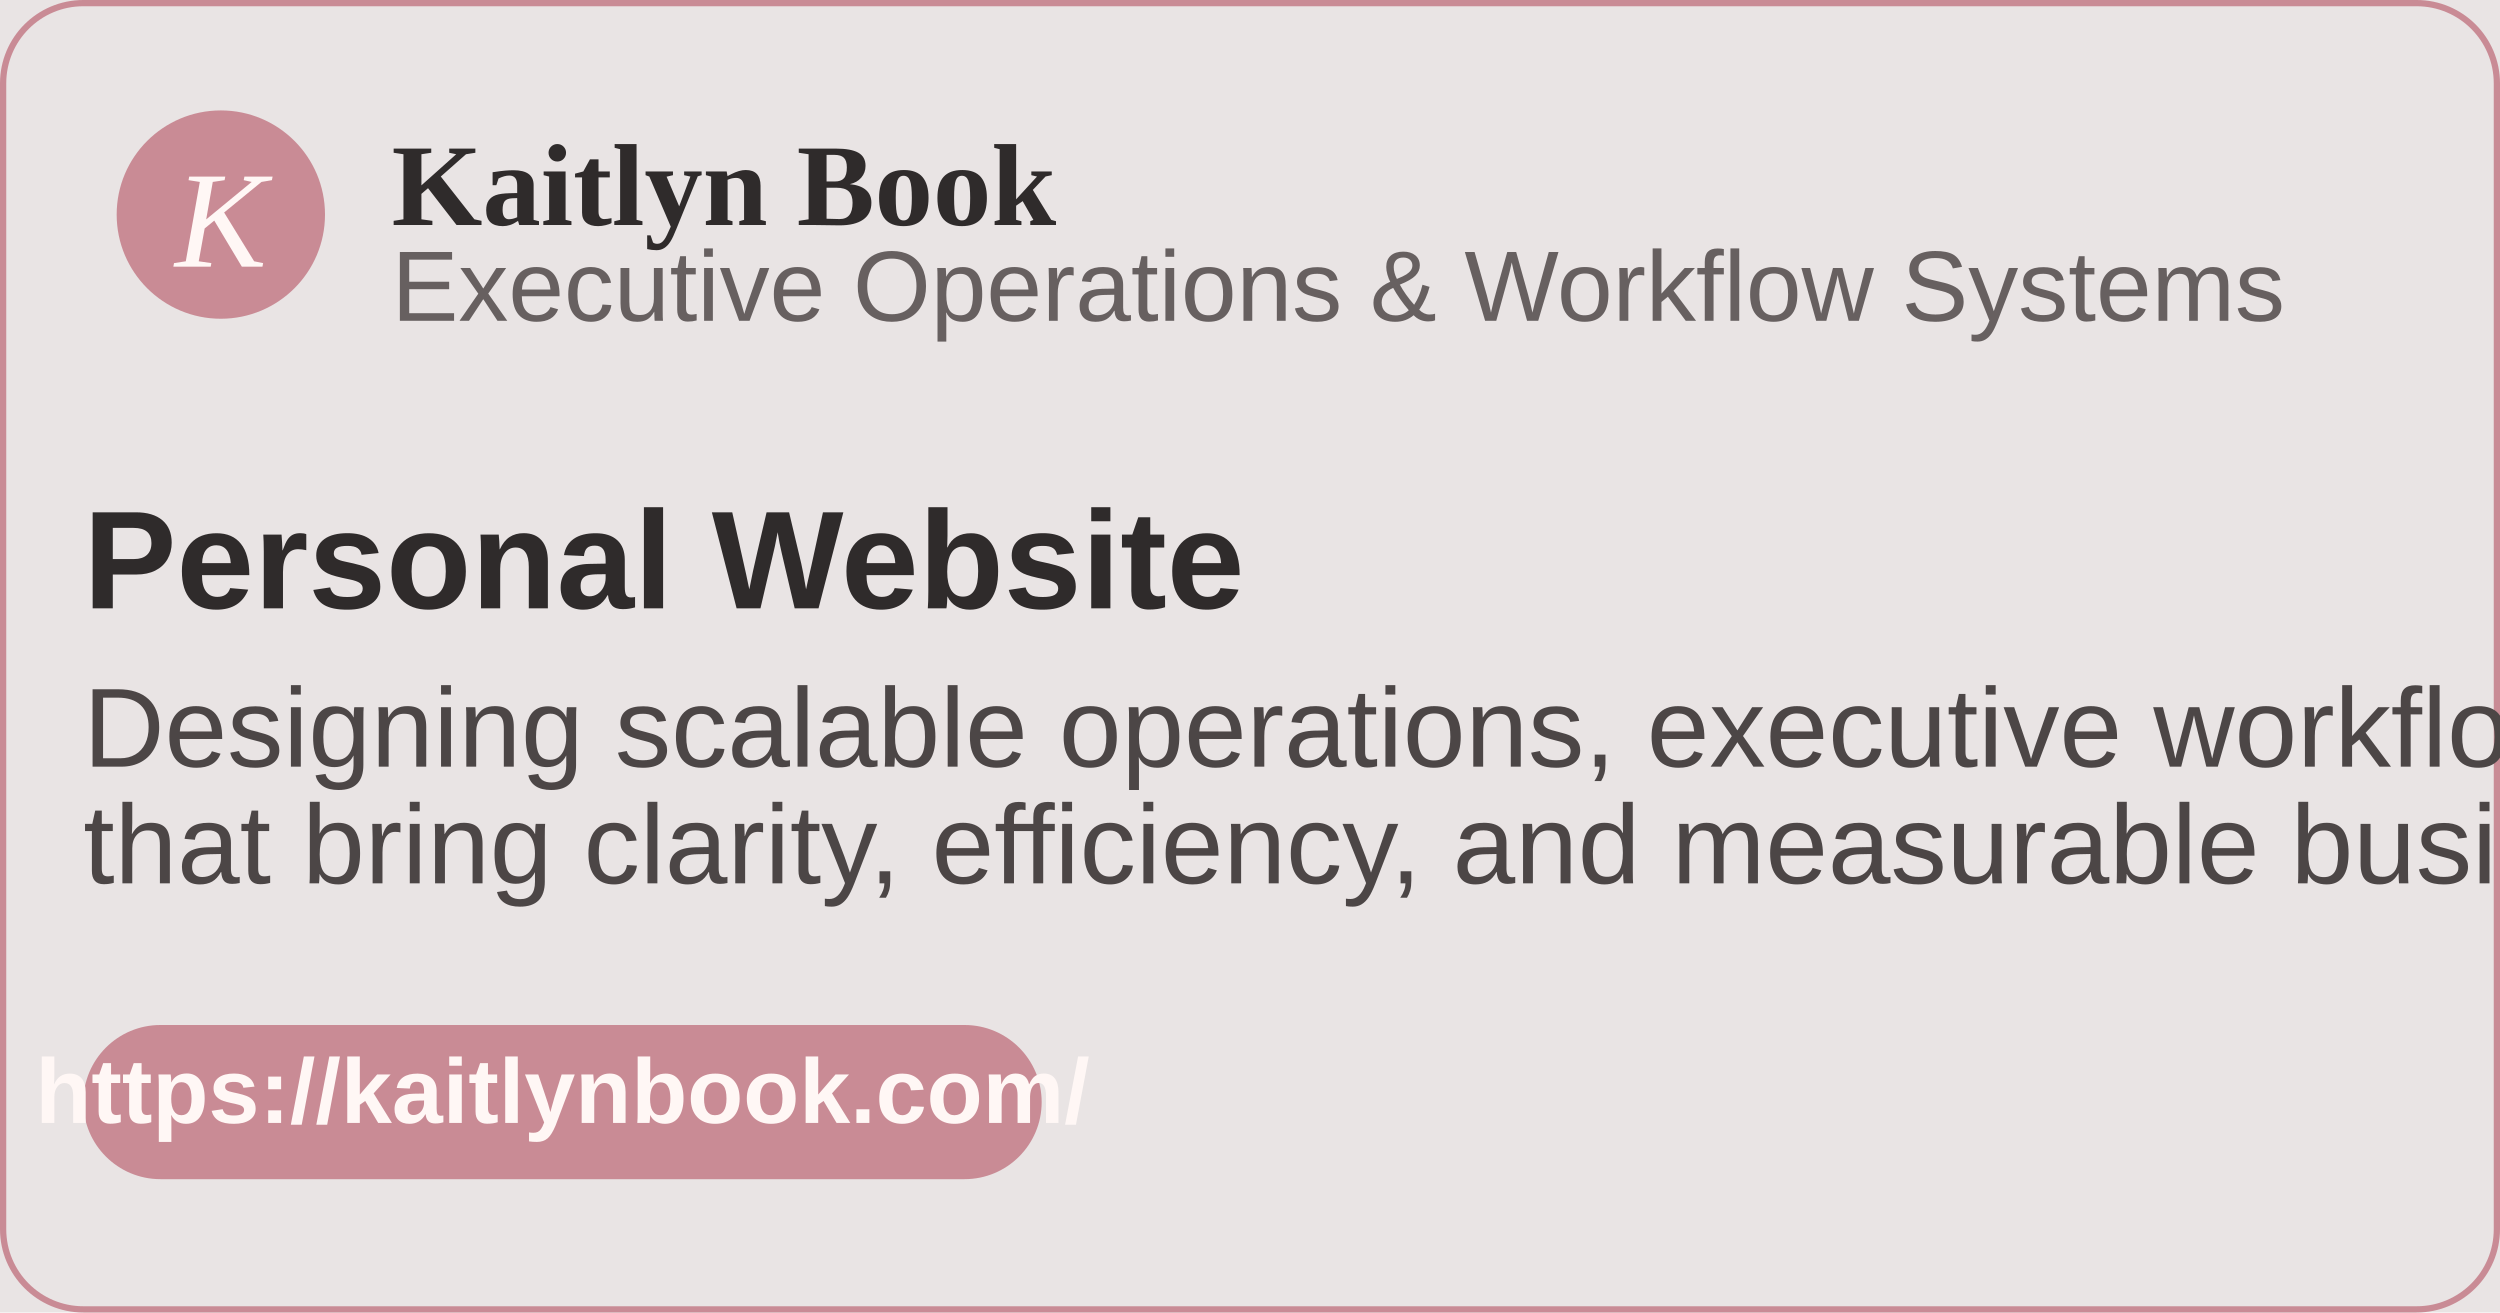
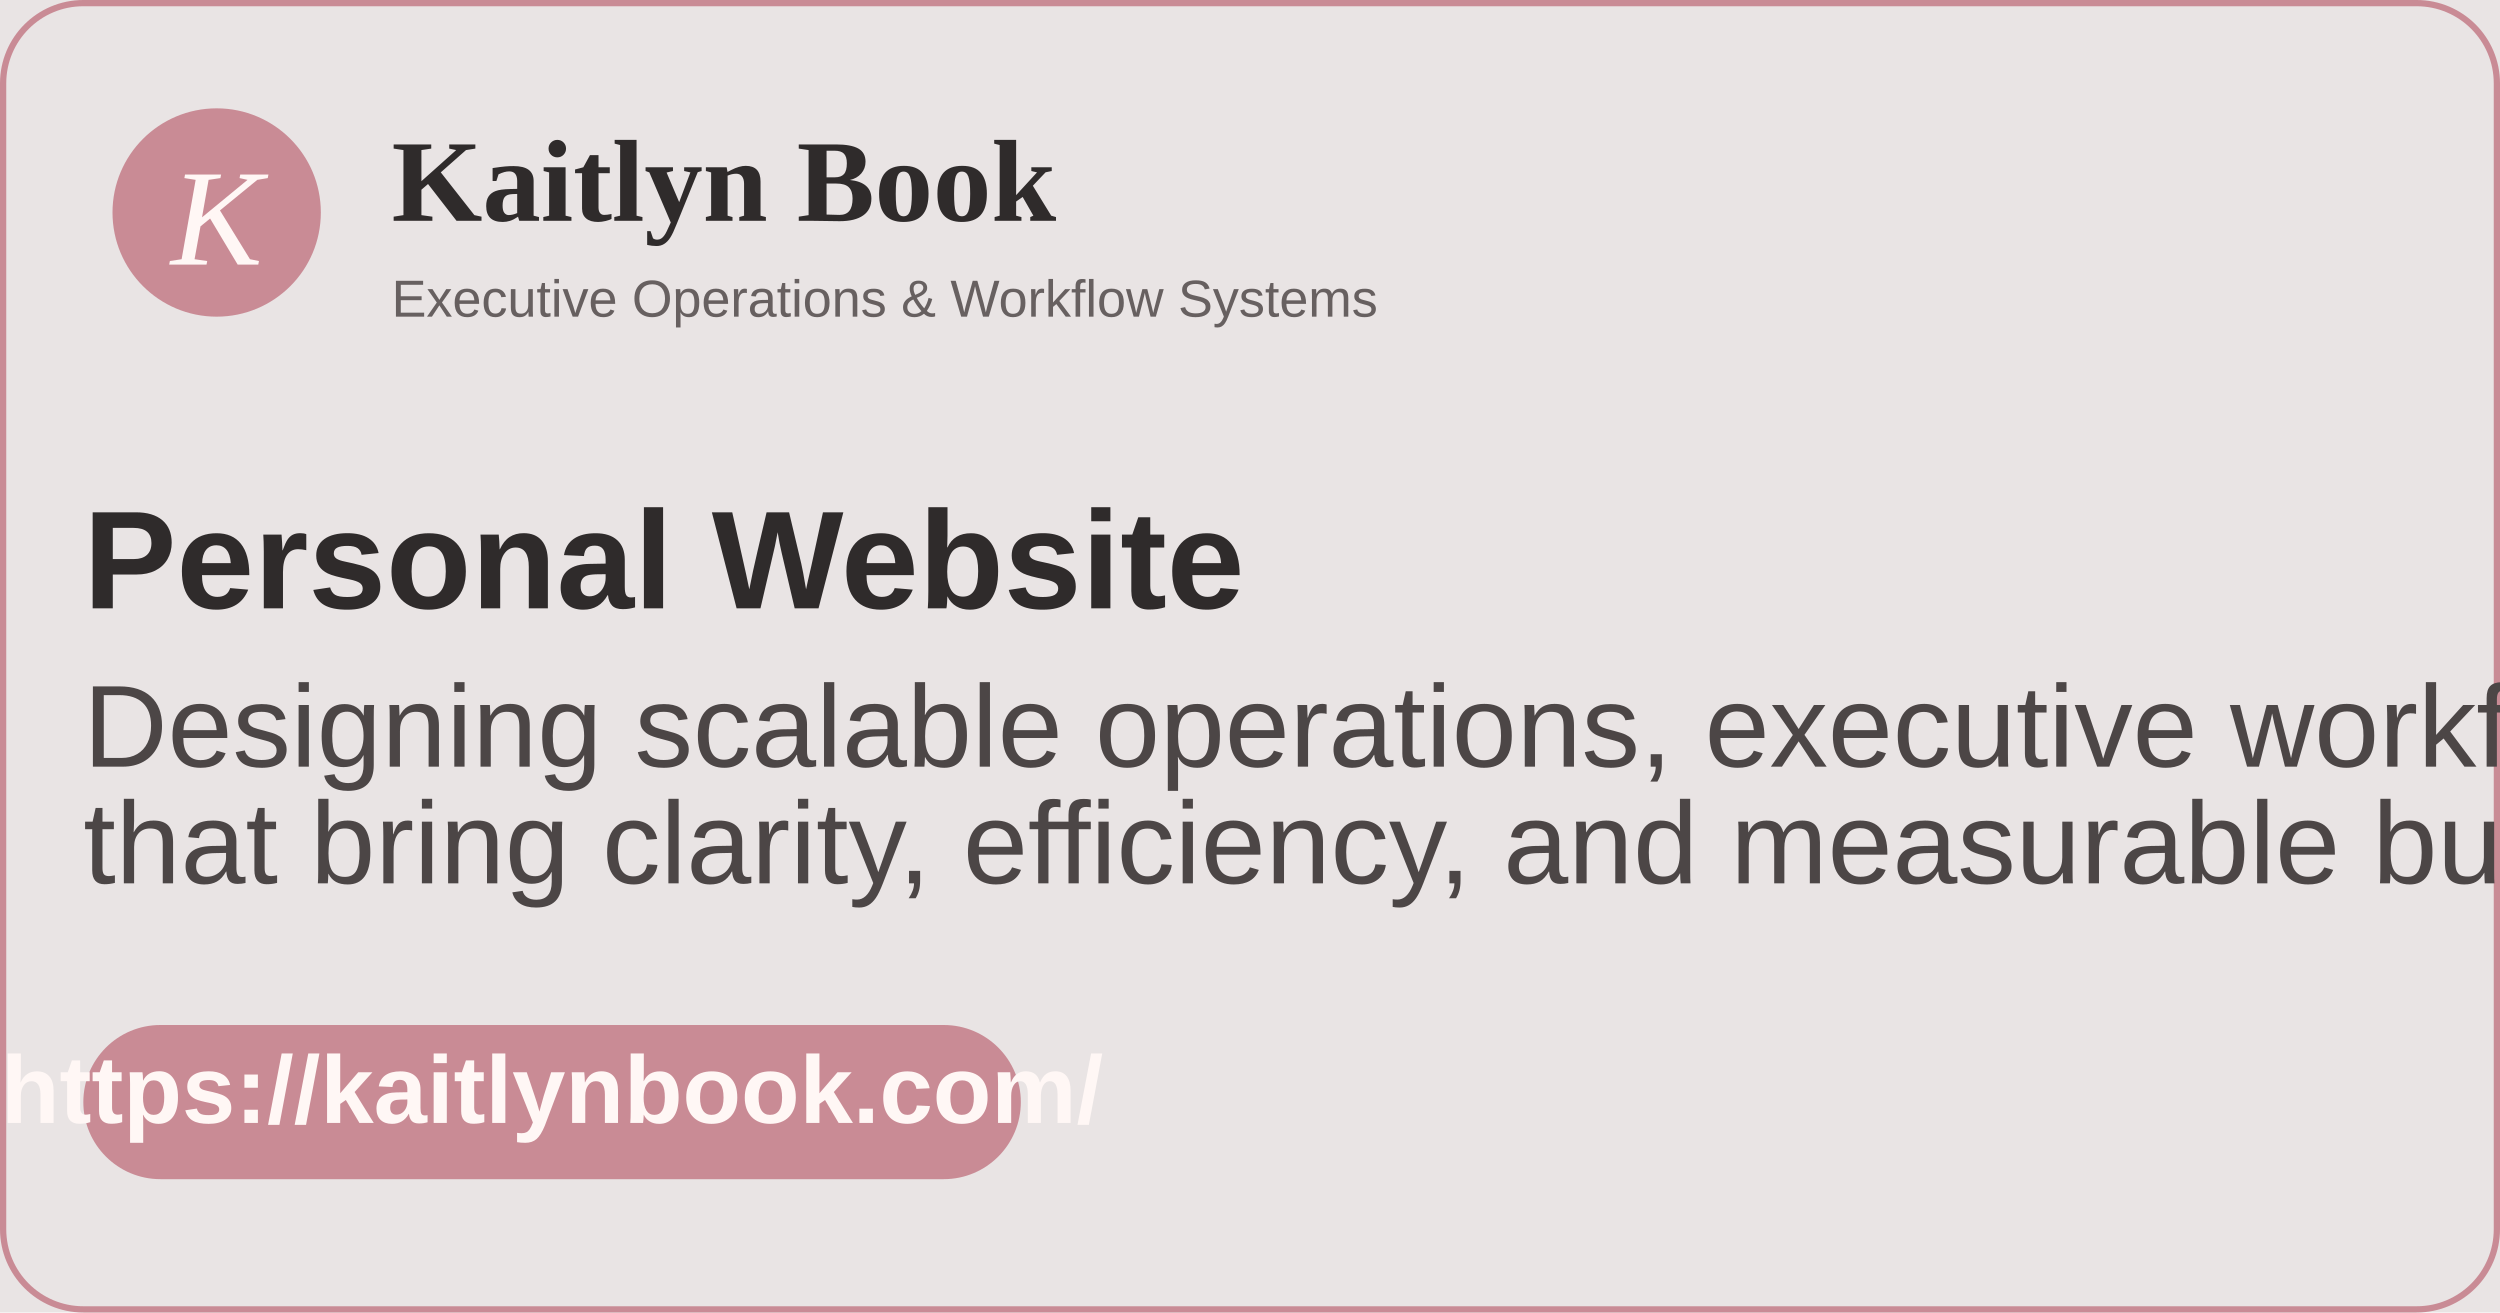
<svg xmlns="http://www.w3.org/2000/svg" width="1200" height="630" viewBox="0 0 1200 630" fill="none">
  <rect width="1200" height="630" fill="#E9E4E4" />
  <rect x="1.5" y="1.5" width="1197" height="627" rx="38.5" fill="#E9E4E4" stroke="#C98B95" stroke-width="3" />
-   <circle cx="106" cy="103" r="50" fill="#C98B95" />
-   <text x="106" y="128" text-anchor="middle" font-family="Georgia, 'Times New Roman', serif" font-size="66" font-style="italic" fill="#FFF7F5">K</text>
-   <text x="188" y="108" font-family="Georgia, 'Times New Roman', serif" font-size="56" font-weight="600" fill="#2F2B2B">Kaitlyn Book</text>
-   <text x="188" y="154" font-family="'Helvetica Neue', Arial, sans-serif" font-size="48" fill="#676060">Executive Operations &amp; Workflow Systems</text>
+   <circle cx="104" cy="102" r="50" fill="#C98B95" />
+   <text x="104" y="127" text-anchor="middle" font-family="Georgia, 'Times New Roman', serif" font-size="66" font-style="italic" fill="#FFF7F5">K</text>
+   <text x="188" y="106" font-family="Georgia, 'Times New Roman', serif" font-size="56" font-weight="600" fill="#2F2B2B">Kaitlyn Book</text>
+   <text x="188" y="152" font-family="'Helvetica Neue', Arial, sans-serif" font-size="25" fill="#676060">Executive Operations &amp; Workflow Systems</text>
  <text x="40" y="292" font-family="'Helvetica Neue', Arial, sans-serif" font-size="67" font-weight="700" fill="#2F2B2B">Personal Website</text>
-   <text x="40" y="368" font-family="'Helvetica Neue', Arial, sans-serif" font-size="54" fill="#4C4646">
+   <text x="40" y="368" font-family="'Helvetica Neue', Arial, sans-serif" font-size="56" fill="#4C4646">
    Designing scalable operations, executive workflows, and digital systems
  </text>
-   <text x="40" y="424" font-family="'Helvetica Neue', Arial, sans-serif" font-size="54" fill="#4C4646">
+   <text x="40" y="424" font-family="'Helvetica Neue', Arial, sans-serif" font-size="56" fill="#4C4646">
    that bring clarity, efficiency, and measurable business impact
  </text>
-   <rect x="40" y="492" width="460" height="74" rx="37" fill="#C98B95" />
-   <text x="270" y="539" text-anchor="middle" font-family="'Helvetica Neue', Arial, sans-serif" font-size="44" font-weight="700" fill="#FFF7F5">https://kaitlynbook.com/</text>
+   <rect x="40" y="492" width="450" height="74" rx="37" fill="#C98B95" />
+   <text x="265" y="539" text-anchor="middle" font-family="'Helvetica Neue', Arial, sans-serif" font-size="46" font-weight="700" fill="#FFF7F5">https://kaitlynbook.com/</text>
</svg>
